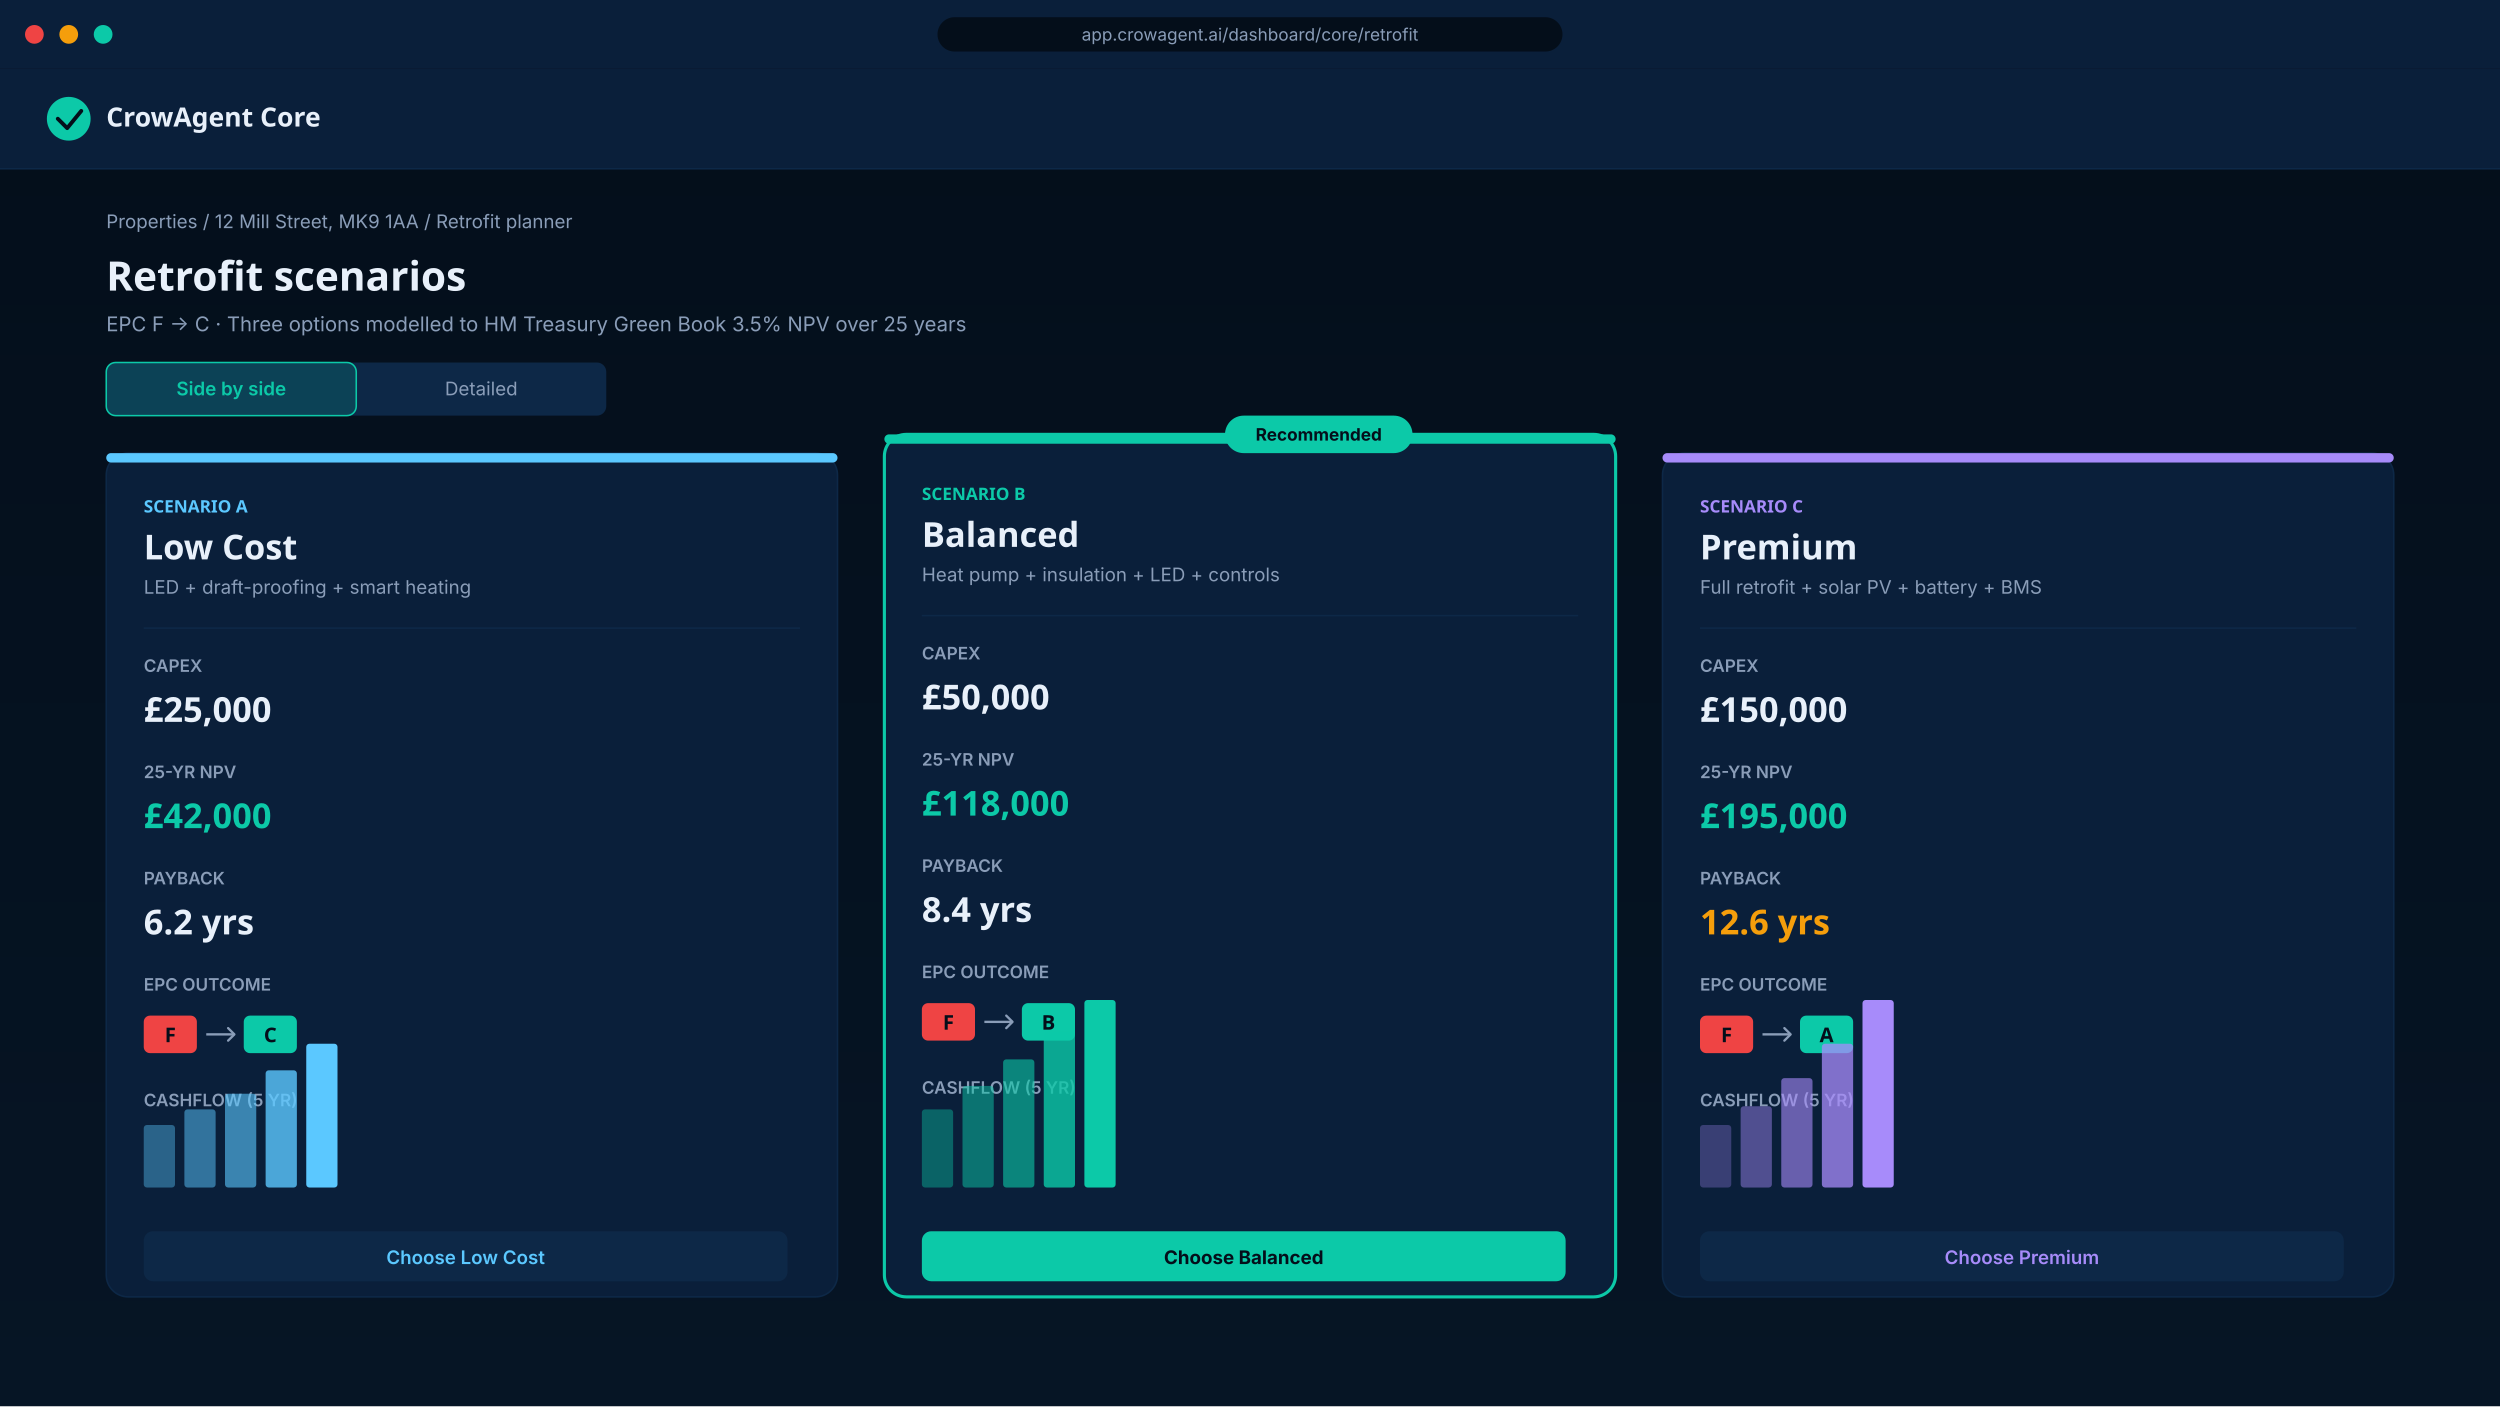
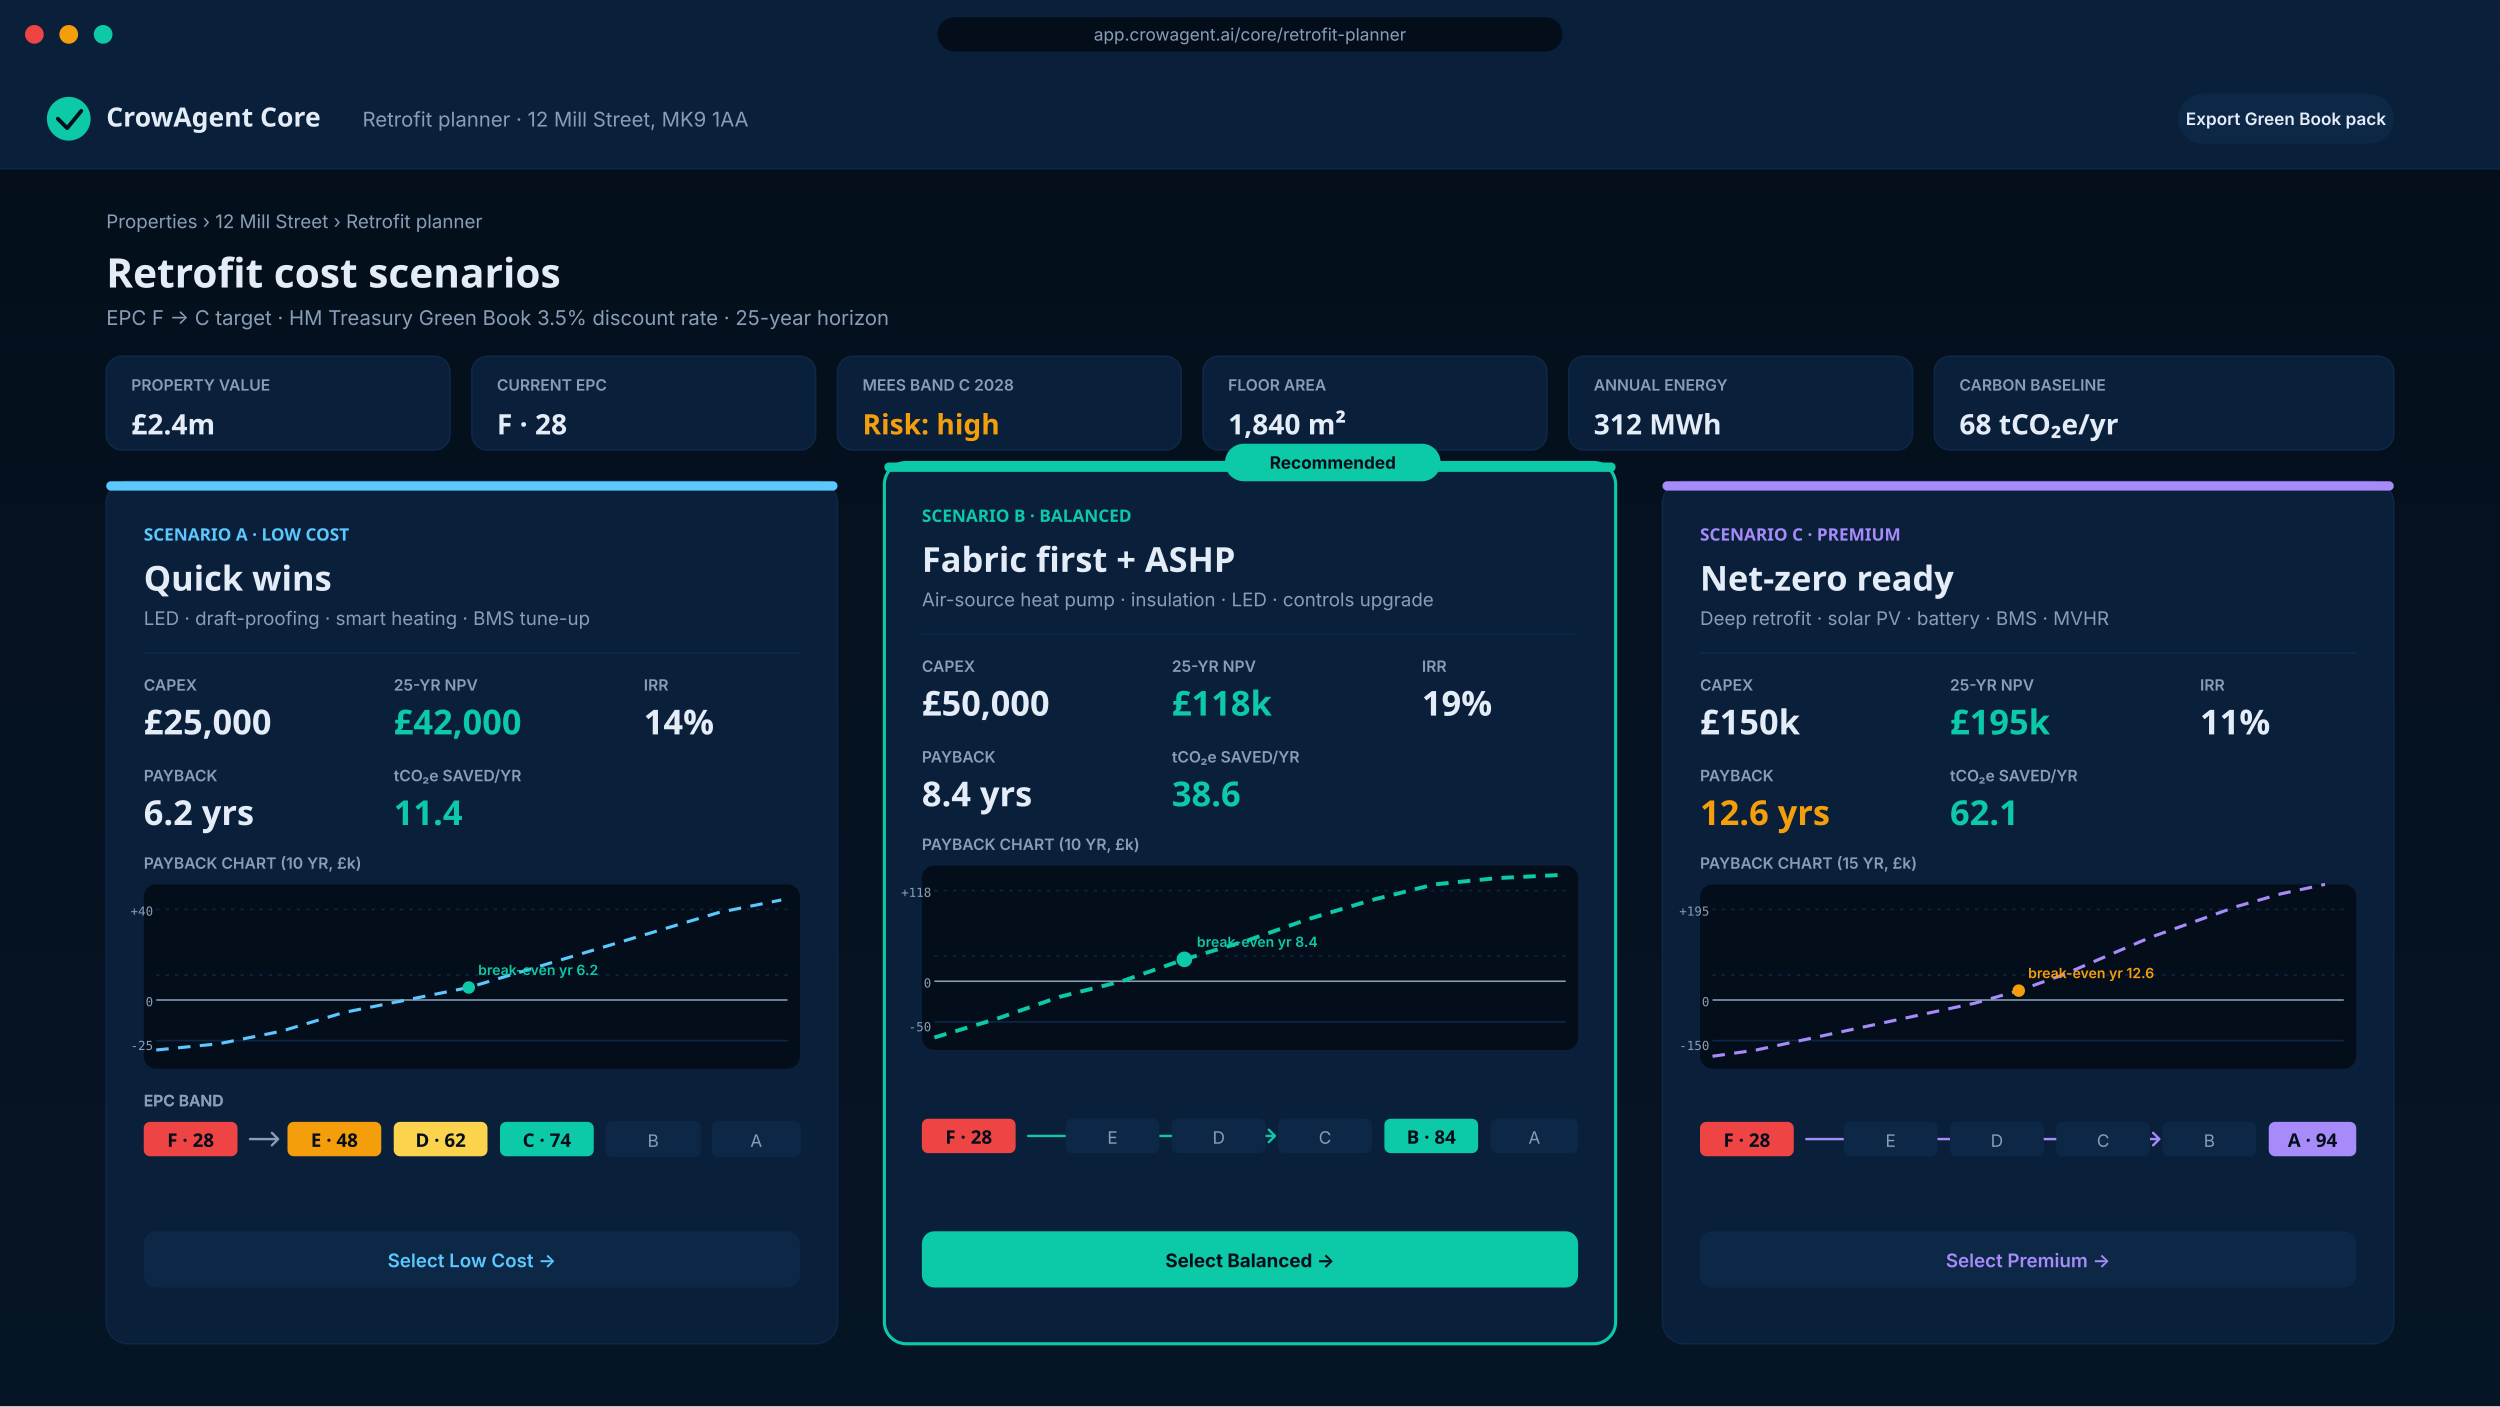
- <svg xmlns="http://www.w3.org/2000/svg" viewBox="0 0 1600 900" role="img" aria-label="Retrofit scenario planner mockup with three side-by-side scenarios comparing CapEx, NPV and payback period">
+ <svg xmlns="http://www.w3.org/2000/svg" viewBox="0 0 1600 900" width="1600" height="900" preserveAspectRatio="xMidYMid meet" role="img" aria-label="Retrofit scenario planner with three cost columns, NPV labels, payback period mini-chart and EPC band gauge">
  <defs>
-     <linearGradient id="bgG3" x1="0" y1="0" x2="0" y2="1">
+     <linearGradient id="rpBg" x1="0" y1="0" x2="0" y2="1">
      <stop offset="0" stop-color="#040E1A" />
      <stop offset="1" stop-color="#061525" />
    </linearGradient>
+     <linearGradient id="rpAcc" x1="0" y1="0" x2="1" y2="0">
+       <stop offset="0" stop-color="#0CC9A8" />
+       <stop offset="1" stop-color="#5BC8FF" />
+     </linearGradient>
  </defs>
  <style>
-     .f { font-family: 'Plus Jakarta Sans', system-ui, sans-serif; }
-     .b { font-family: 'Inter', system-ui, sans-serif; }
-     .m { font-family: 'JetBrains Mono', ui-monospace, monospace; }
+     .f{font-family:'Plus Jakarta Sans',system-ui,sans-serif}
+     .b{font-family:'Inter',system-ui,sans-serif}
+     .m{font-family:'JetBrains Mono',ui-monospace,monospace}
+     .teal{fill:#0CC9A8}
+     .mark{fill:#A78BFA}
+     .sky{fill:#5BC8FF}
+     .cloud{fill:#E4ECF7}
+     .steel{fill:#8A9DB8}
+     @keyframes sf23ax-soft{0%,100%{opacity:1}50%{opacity:.78}}
+     @keyframes sf23ax-blink{0%,100%{opacity:1}50%{opacity:.4}}
+     @keyframes sf23ax-march{from{stroke-dashoffset:0}to{stroke-dashoffset:-32}}
+     @keyframes sf23ax-breathe{0%,100%{opacity:1}50%{opacity:.88}}
+     rect[fill="#0CC9A8"]:not([fill-opacity]){animation:sf23ax-soft 3.8s ease-in-out infinite}
+     rect[fill="#F59E0B"]:not([fill-opacity]){animation:sf23ax-soft 2.6s ease-in-out infinite}
+     rect[fill="#EF4444"]:not([fill-opacity]){animation:sf23ax-blink 2s ease-in-out infinite}
+     rect[fill="#5BC8FF"]:not([fill-opacity]){animation:sf23ax-soft 4.4s ease-in-out infinite}
+     rect.teal{animation:sf23ax-soft 3.8s ease-in-out infinite}
+     rect.sky{animation:sf23ax-soft 4.4s ease-in-out infinite}
+     rect.mark{animation:sf23ax-breathe 5s ease-in-out infinite}
+     circle[fill="#0CC9A8"]{animation:sf23ax-soft 3.8s ease-in-out infinite}
+     circle[fill="#F59E0B"]{animation:sf23ax-soft 2.6s ease-in-out infinite}
+     circle[fill="#EF4444"]{animation:sf23ax-blink 2s ease-in-out infinite}
+     circle[fill="#5BC8FF"]{animation:sf23ax-soft 4.4s ease-in-out infinite}
+     polyline{stroke-dasharray:8 6;animation:sf23ax-march 2.4s linear infinite}
+     text[font-size="20"],text[font-size="22"],text[font-size="24"],text[font-size="26"],text[font-size="28"],text[font-size="32"],text[font-size="34"],text[font-size="56"],text[font-size="92"]{animation:sf23ax-breathe 5.4s ease-in-out infinite}
+     @media (prefers-reduced-motion:reduce){*{animation:none!important}}
  </style>
-   <rect width="1600" height="900" fill="url(#bgG3)" />
-   <rect x="0" y="0" width="1600" height="44" fill="#0A1F3A" />
+   <rect width="1600" height="900" fill="url(#rpBg)" />
+   <rect width="1600" height="44" fill="#0A1F3A" />
  <circle cx="22" cy="22" r="6" fill="#EF4444" />
  <circle cx="44" cy="22" r="6" fill="#F59E0B" />
  <circle cx="66" cy="22" r="6" fill="#0CC9A8" />
  <rect x="600" y="11" width="400" height="22" rx="11" fill="#040E1A" />
-   <text x="800" y="26" text-anchor="middle" class="b" font-size="11" fill="#8A9DB8">app.crowagent.ai/dashboard/core/retrofit</text>
-   <rect x="0" y="44" width="1600" height="64" fill="#0A1F3A" />
-   <line x1="0" y1="108" x2="1600" y2="108" stroke="#0D2847" />
-   <circle cx="44" cy="76" r="14" fill="#0CC9A8" />
-   <path d="M37 76 L43 82 L52 71" stroke="#040E1A" stroke-width="2.5" fill="none" stroke-linecap="round" stroke-linejoin="round" />
-   <text x="68" y="81" class="f" font-size="17" font-weight="700" fill="#E8F0FA">CrowAgent Core</text>
-   <text x="68" y="146" class="b" font-size="12" fill="#8A9DB8">Properties / 12 Mill Street, MK9 1AA / Retrofit planner</text>
-   <text x="68" y="186" class="f" font-size="26" font-weight="700" fill="#E8F0FA">Retrofit scenarios</text>
-   <text x="68" y="212" class="b" font-size="13" fill="#8A9DB8">EPC F → C · Three options modelled to HM Treasury Green Book 3.5% NPV over 25 years</text>
-   <rect x="68" y="232" width="320" height="34" rx="6" fill="#0D2847" />
-   <rect x="68" y="232" width="160" height="34" rx="6" fill="#0CC9A8" fill-opacity="0.16" stroke="#0CC9A8" />
-   <text x="148" y="253" text-anchor="middle" class="b" font-size="12" font-weight="600" fill="#0CC9A8">Side by side</text>
-   <text x="308" y="253" text-anchor="middle" class="b" font-size="12" fill="#8A9DB8">Detailed</text>
-   <g>
-     <rect x="68" y="290" width="468" height="540" rx="14" fill="#0A1F3A" stroke="#0D2847" />
-     <rect x="68" y="290" width="468" height="6" rx="3" fill="#5BC8FF" />
-     <text x="92" y="328" class="f" font-size="11" font-weight="700" fill="#5BC8FF">SCENARIO A</text>
-     <text x="92" y="358" class="f" font-size="22" font-weight="700" fill="#E8F0FA">Low Cost</text>
-     <text x="92" y="380" class="b" font-size="12" fill="#8A9DB8">LED + draft-proofing + smart heating</text>
-     <line x1="92" y1="402" x2="512" y2="402" stroke="#0D2847" />
-     <text x="92" y="430" class="b" font-size="11" font-weight="600" fill="#8A9DB8">CAPEX</text>
-     <text x="92" y="462" class="f" font-size="22" font-weight="700" fill="#E8F0FA">£25,000</text>
-     <text x="92" y="498" class="b" font-size="11" font-weight="600" fill="#8A9DB8">25-YR NPV</text>
-     <text x="92" y="530" class="f" font-size="22" font-weight="700" fill="#0CC9A8">£42,000</text>
-     <text x="92" y="566" class="b" font-size="11" font-weight="600" fill="#8A9DB8">PAYBACK</text>
-     <text x="92" y="598" class="f" font-size="22" font-weight="700" fill="#E8F0FA">6.2 yrs</text>
-     <text x="92" y="634" class="b" font-size="11" font-weight="600" fill="#8A9DB8">EPC OUTCOME</text>
-     <g>
-       <rect x="92" y="650" width="34" height="24" rx="4" fill="#EF4444" />
-       <text x="109" y="667" text-anchor="middle" class="f" font-size="13" font-weight="700" fill="#040E1A">F</text>
-       <path d="M132 662 L150 662" stroke="#8A9DB8" stroke-width="1.5" />
-       <path d="M146 658 L150 662 L146 666" stroke="#8A9DB8" stroke-width="1.5" fill="none" stroke-linecap="round" stroke-linejoin="round" />
-       <rect x="156" y="650" width="34" height="24" rx="4" fill="#0CC9A8" />
-       <text x="173" y="667" text-anchor="middle" class="f" font-size="13" font-weight="700" fill="#040E1A">C</text>
+   <text x="800" y="26" text-anchor="middle" class="b steel" font-size="11">app.crowagent.ai/core/retrofit-planner</text>
+   <rect y="44" width="1600" height="64" fill="#0A1F3A" />
+   <line y1="108" x2="1600" y2="108" stroke="#0D2847" />
+   <circle cx="44" cy="76" r="14" class="teal" />
+   <path d="M37 76l6 6 9-11" stroke="#040E1A" stroke-width="2.5" fill="none" stroke-linecap="round" stroke-linejoin="round" />
+   <text x="68" y="81" class="f cloud" font-size="17" font-weight="700">CrowAgent Core</text>
+   <text x="232" y="81" class="b steel" font-size="13">Retrofit planner · 12 Mill Street, MK9 1AA</text>
+   <rect x="1394" y="60" width="138" height="32" rx="16" fill="#0D2847" />
+   <text x="1463" y="80" text-anchor="middle" class="b cloud" font-size="11" font-weight="600">Export Green Book pack</text>
+   <text x="68" y="146" class="b steel" font-size="12">Properties › 12 Mill Street › Retrofit planner</text>
+   <text x="68" y="184" class="f cloud" font-size="26" font-weight="700">Retrofit cost scenarios</text>
+   <text x="68" y="208" class="b steel" font-size="13">EPC F → C target · HM Treasury Green Book 3.5% discount rate · 25-year horizon</text>
+   <g>
+     <rect x="68" y="228" width="220" height="60" rx="10" fill="#0A1F3A" stroke="#0D2847" />
+     <text x="84" y="250" class="b steel" font-size="10" font-weight="600">PROPERTY VALUE</text>
+     <text x="84" y="278" class="f cloud" font-size="18" font-weight="700">£2.4m</text>
+     <rect x="302" y="228" width="220" height="60" rx="10" fill="#0A1F3A" stroke="#0D2847" />
+     <text x="318" y="250" class="b steel" font-size="10" font-weight="600">CURRENT EPC</text>
+     <text x="318" y="278" class="f cloud" font-size="18" font-weight="700">F · 28</text>
+     <rect x="536" y="228" width="220" height="60" rx="10" fill="#0A1F3A" stroke="#0D2847" />
+     <text x="552" y="250" class="b steel" font-size="10" font-weight="600">MEES BAND C 2028</text>
+     <text x="552" y="278" class="f" font-size="18" font-weight="700" fill="#F59E0B">Risk: high</text>
+     <rect x="770" y="228" width="220" height="60" rx="10" fill="#0A1F3A" stroke="#0D2847" />
+     <text x="786" y="250" class="b steel" font-size="10" font-weight="600">FLOOR AREA</text>
+     <text x="786" y="278" class="f cloud" font-size="18" font-weight="700">1,840 m²</text>
+     <rect x="1004" y="228" width="220" height="60" rx="10" fill="#0A1F3A" stroke="#0D2847" />
+     <text x="1020" y="250" class="b steel" font-size="10" font-weight="600">ANNUAL ENERGY</text>
+     <text x="1020" y="278" class="f cloud" font-size="18" font-weight="700">312 MWh</text>
+     <rect x="1238" y="228" width="294" height="60" rx="10" fill="#0A1F3A" stroke="#0D2847" />
+     <text x="1254" y="250" class="b steel" font-size="10" font-weight="600">CARBON BASELINE</text>
+     <text x="1254" y="278" class="f cloud" font-size="18" font-weight="700">68 tCO₂e/yr</text>
+   </g>
+   <g>
+     <rect x="68" y="308" width="468" height="552" rx="14" fill="#0A1F3A" stroke="#0D2847" />
+     <rect x="68" y="308" width="468" height="6" rx="3" class="sky" />
+     <text x="92" y="346" class="f sky" font-size="11" font-weight="700">SCENARIO A · LOW COST</text>
+     <text x="92" y="378" class="f cloud" font-size="22" font-weight="700">Quick wins</text>
+     <text x="92" y="400" class="b steel" font-size="12">LED · draft-proofing · smart heating · BMS tune-up</text>
+     <line x1="92" y1="418" x2="512" y2="418" stroke="#0D2847" />
+     <text x="92" y="442" class="b steel" font-size="10" font-weight="600">CAPEX</text>
+     <text x="92" y="470" class="f cloud" font-size="22" font-weight="700">£25,000</text>
+     <text x="252" y="442" class="b steel" font-size="10" font-weight="600">25-YR NPV</text>
+     <text x="252" y="470" class="f teal" font-size="22" font-weight="700">£42,000</text>
+     <text x="412" y="442" class="b steel" font-size="10" font-weight="600">IRR</text>
+     <text x="412" y="470" class="f cloud" font-size="22" font-weight="700">14%</text>
+     <text x="92" y="500" class="b steel" font-size="10" font-weight="600">PAYBACK</text>
+     <text x="92" y="528" class="f cloud" font-size="22" font-weight="700">6.2 yrs</text>
+     <text x="252" y="500" class="b steel" font-size="10" font-weight="600">tCO₂e SAVED/YR</text>
+     <text x="252" y="528" class="f teal" font-size="22" font-weight="700">11.4</text>
+     <text x="92" y="556" class="b steel" font-size="10" font-weight="600">PAYBACK CHART (10 YR, £k)</text>
+     <rect x="92" y="566" width="420" height="118" rx="8" fill="#040E1A" />
+     <line x1="100" y1="666" x2="504" y2="666" stroke="#0D2847" />
+     <line x1="100" y1="624" x2="504" y2="624" stroke="#0D2847" stroke-dasharray="2 4" />
+     <line x1="100" y1="582" x2="504" y2="582" stroke="#0D2847" stroke-dasharray="2 4" />
+     <line x1="100" y1="640" x2="504" y2="640" stroke="#8A9DB8" stroke-width="1" />
+     <text x="98" y="586" text-anchor="end" class="m steel" font-size="8">+40</text>
+     <text x="98" y="644" text-anchor="end" class="m steel" font-size="8">0</text>
+     <text x="98" y="672" text-anchor="end" class="m steel" font-size="8">-25</text>
+     <polyline points="100,672 140,668 180,660 220,648 260,640 300,632 340,620 380,608 420,596 460,584 500,576" stroke="#5BC8FF" stroke-width="2" fill="none" />
+     <circle cx="300" cy="632" r="4" fill="#0CC9A8" />
+     <text x="306" y="624" class="b teal" font-size="9" font-weight="600">break-even yr 6.2</text>
+     <text x="92" y="708" class="b steel" font-size="10" font-weight="600">EPC BAND</text>
+     <g transform="translate(92,718)">
+       <rect width="60" height="22" rx="4" fill="#EF4444" />
+       <text x="30" y="16" text-anchor="middle" class="f" font-size="12" font-weight="700" fill="#040E1A">F · 28</text>
+       <path d="M68 11h18m-4-4l4 4-4 4" stroke="#8A9DB8" stroke-width="1.5" fill="none" stroke-linecap="round" stroke-linejoin="round" />
+       <rect x="92" width="60" height="22" rx="4" fill="#F59E0B" />
+       <text x="122" y="16" text-anchor="middle" class="f" font-size="12" font-weight="700" fill="#040E1A">E · 48</text>
+       <rect x="160" width="60" height="22" rx="4" fill="#FCD34D" />
+       <text x="190" y="16" text-anchor="middle" class="f" font-size="12" font-weight="700" fill="#040E1A">D · 62</text>
+       <rect x="228" width="60" height="22" rx="4" fill="#0CC9A8" />
+       <text x="258" y="16" text-anchor="middle" class="f" font-size="12" font-weight="700" fill="#040E1A">C · 74</text>
+       <rect x="296" width="60" height="22" rx="4" fill="#0D2847" stroke="#0D2847" />
+       <text x="326" y="16" text-anchor="middle" class="b steel" font-size="11">B</text>
+       <rect x="364" width="56" height="22" rx="4" fill="#0D2847" stroke="#0D2847" />
+       <text x="392" y="16" text-anchor="middle" class="b steel" font-size="11">A</text>
    </g>
-     <text x="92" y="708" class="b" font-size="11" font-weight="600" fill="#8A9DB8">CASHFLOW (5 YR)</text>
-     <rect x="92" y="720" width="20" height="40" rx="2" fill="#5BC8FF" fill-opacity="0.4" />
-     <rect x="118" y="710" width="20" height="50" rx="2" fill="#5BC8FF" fill-opacity="0.5" />
-     <rect x="144" y="700" width="20" height="60" rx="2" fill="#5BC8FF" fill-opacity="0.6" />
-     <rect x="170" y="685" width="20" height="75" rx="2" fill="#5BC8FF" fill-opacity="0.8" />
-     <rect x="196" y="668" width="20" height="92" rx="2" fill="#5BC8FF" />
-     <rect x="92" y="788" width="412" height="32" rx="6" fill="#0D2847" />
-     <text x="298" y="809" text-anchor="middle" class="b" font-size="12" font-weight="600" fill="#5BC8FF">Choose Low Cost</text>
-   </g>
-   <g>
-     <rect x="566" y="278" width="468" height="552" rx="14" fill="#0A1F3A" stroke="#0CC9A8" stroke-width="2" />
-     <rect x="566" y="278" width="468" height="6" rx="3" fill="#0CC9A8" />
-     <rect x="784" y="266" width="120" height="24" rx="12" fill="#0CC9A8" />
-     <text x="844" y="282" text-anchor="middle" class="b" font-size="11" font-weight="700" fill="#040E1A">Recommended</text>
-     <text x="590" y="320" class="f" font-size="11" font-weight="700" fill="#0CC9A8">SCENARIO B</text>
-     <text x="590" y="350" class="f" font-size="22" font-weight="700" fill="#E8F0FA">Balanced</text>
-     <text x="590" y="372" class="b" font-size="12" fill="#8A9DB8">Heat pump + insulation + LED + controls</text>
-     <line x1="590" y1="394" x2="1010" y2="394" stroke="#0D2847" />
-     <text x="590" y="422" class="b" font-size="11" font-weight="600" fill="#8A9DB8">CAPEX</text>
-     <text x="590" y="454" class="f" font-size="22" font-weight="700" fill="#E8F0FA">£50,000</text>
-     <text x="590" y="490" class="b" font-size="11" font-weight="600" fill="#8A9DB8">25-YR NPV</text>
-     <text x="590" y="522" class="f" font-size="22" font-weight="700" fill="#0CC9A8">£118,000</text>
-     <text x="590" y="558" class="b" font-size="11" font-weight="600" fill="#8A9DB8">PAYBACK</text>
-     <text x="590" y="590" class="f" font-size="22" font-weight="700" fill="#E8F0FA">8.4 yrs</text>
-     <text x="590" y="626" class="b" font-size="11" font-weight="600" fill="#8A9DB8">EPC OUTCOME</text>
-     <g>
-       <rect x="590" y="642" width="34" height="24" rx="4" fill="#EF4444" />
-       <text x="607" y="659" text-anchor="middle" class="f" font-size="13" font-weight="700" fill="#040E1A">F</text>
-       <path d="M630 654 L648 654" stroke="#8A9DB8" stroke-width="1.5" />
-       <path d="M644 650 L648 654 L644 658" stroke="#8A9DB8" stroke-width="1.5" fill="none" stroke-linecap="round" stroke-linejoin="round" />
-       <rect x="654" y="642" width="34" height="24" rx="4" fill="#0CC9A8" />
-       <text x="671" y="659" text-anchor="middle" class="f" font-size="13" font-weight="700" fill="#040E1A">B</text>
+     <rect x="92" y="788" width="420" height="36" rx="8" fill="#0D2847" />
+     <text x="302" y="811" text-anchor="middle" class="b sky" font-size="12" font-weight="600">Select Low Cost →</text>
+   </g>
+   <g>
+     <rect x="566" y="296" width="468" height="564" rx="14" fill="#0A1F3A" stroke="#0CC9A8" stroke-width="2" />
+     <rect x="566" y="296" width="468" height="6" rx="3" class="teal" />
+     <rect x="784" y="284" width="138" height="24" rx="12" class="teal" />
+     <text x="853" y="300" text-anchor="middle" class="b" font-size="11" font-weight="700" fill="#040E1A">Recommended</text>
+     <text x="590" y="334" class="f teal" font-size="11" font-weight="700">SCENARIO B · BALANCED</text>
+     <text x="590" y="366" class="f cloud" font-size="22" font-weight="700">Fabric first + ASHP</text>
+     <text x="590" y="388" class="b steel" font-size="12">Air-source heat pump · insulation · LED · controls upgrade</text>
+     <line x1="590" y1="406" x2="1010" y2="406" stroke="#0D2847" />
+     <text x="590" y="430" class="b steel" font-size="10" font-weight="600">CAPEX</text>
+     <text x="590" y="458" class="f cloud" font-size="22" font-weight="700">£50,000</text>
+     <text x="750" y="430" class="b steel" font-size="10" font-weight="600">25-YR NPV</text>
+     <text x="750" y="458" class="f teal" font-size="22" font-weight="700">£118k</text>
+     <text x="910" y="430" class="b steel" font-size="10" font-weight="600">IRR</text>
+     <text x="910" y="458" class="f cloud" font-size="22" font-weight="700">19%</text>
+     <text x="590" y="488" class="b steel" font-size="10" font-weight="600">PAYBACK</text>
+     <text x="590" y="516" class="f cloud" font-size="22" font-weight="700">8.4 yrs</text>
+     <text x="750" y="488" class="b steel" font-size="10" font-weight="600">tCO₂e SAVED/YR</text>
+     <text x="750" y="516" class="f teal" font-size="22" font-weight="700">38.6</text>
+     <text x="590" y="544" class="b steel" font-size="10" font-weight="600">PAYBACK CHART (10 YR, £k)</text>
+     <rect x="590" y="554" width="420" height="118" rx="8" fill="#040E1A" />
+     <line x1="598" y1="654" x2="1002" y2="654" stroke="#0D2847" />
+     <line x1="598" y1="612" x2="1002" y2="612" stroke="#0D2847" stroke-dasharray="2 4" />
+     <line x1="598" y1="570" x2="1002" y2="570" stroke="#0D2847" stroke-dasharray="2 4" />
+     <line x1="598" y1="628" x2="1002" y2="628" stroke="#8A9DB8" />
+     <text x="596" y="574" text-anchor="end" class="m steel" font-size="8">+118</text>
+     <text x="596" y="632" text-anchor="end" class="m steel" font-size="8">0</text>
+     <text x="596" y="660" text-anchor="end" class="m steel" font-size="8">-50</text>
+     <polyline points="598,664 638,652 678,638 718,628 758,614 798,602 838,588 878,576 918,566 958,562 998,560" stroke="#0CC9A8" stroke-width="2.5" fill="none" />
+     <circle cx="758" cy="614" r="5" fill="#0CC9A8" />
+     <text x="766" y="606" class="b teal" font-size="9" font-weight="600">break-even yr 8.4</text>
+     <text x="92" y="708" class="b steel" font-size="10" font-weight="600">EPC BAND</text>
+     <g transform="translate(590,716)">
+       <rect width="60" height="22" rx="4" fill="#EF4444" />
+       <text x="30" y="16" text-anchor="middle" class="f" font-size="12" font-weight="700" fill="#040E1A">F · 28</text>
+       <path d="M68 11h158m-4-4l4 4-4 4" stroke="#0CC9A8" stroke-width="1.5" fill="none" stroke-linecap="round" stroke-linejoin="round" />
+       <rect x="92" width="60" height="22" rx="4" fill="#0D2847" />
+       <text x="122" y="16" text-anchor="middle" class="b steel" font-size="11">E</text>
+       <rect x="160" width="60" height="22" rx="4" fill="#0D2847" />
+       <text x="190" y="16" text-anchor="middle" class="b steel" font-size="11">D</text>
+       <rect x="228" width="60" height="22" rx="4" fill="#0D2847" />
+       <text x="258" y="16" text-anchor="middle" class="b steel" font-size="11">C</text>
+       <rect x="296" width="60" height="22" rx="4" fill="#0CC9A8" />
+       <text x="326" y="16" text-anchor="middle" class="f" font-size="12" font-weight="700" fill="#040E1A">B · 84</text>
+       <rect x="364" width="56" height="22" rx="4" fill="#0D2847" />
+       <text x="392" y="16" text-anchor="middle" class="b steel" font-size="11">A</text>
    </g>
-     <text x="590" y="700" class="b" font-size="11" font-weight="600" fill="#8A9DB8">CASHFLOW (5 YR)</text>
-     <rect x="590" y="710" width="20" height="50" rx="2" fill="#0CC9A8" fill-opacity="0.4" />
-     <rect x="616" y="695" width="20" height="65" rx="2" fill="#0CC9A8" fill-opacity="0.5" />
-     <rect x="642" y="678" width="20" height="82" rx="2" fill="#0CC9A8" fill-opacity="0.6" />
-     <rect x="668" y="660" width="20" height="100" rx="2" fill="#0CC9A8" fill-opacity="0.8" />
-     <rect x="694" y="640" width="20" height="120" rx="2" fill="#0CC9A8" />
-     <rect x="590" y="788" width="412" height="32" rx="6" fill="#0CC9A8" />
-     <text x="796" y="809" text-anchor="middle" class="b" font-size="12" font-weight="700" fill="#040E1A">Choose Balanced</text>
-   </g>
-   <g>
-     <rect x="1064" y="290" width="468" height="540" rx="14" fill="#0A1F3A" stroke="#0D2847" />
-     <rect x="1064" y="290" width="468" height="6" rx="3" fill="#A78BFA" />
-     <text x="1088" y="328" class="f" font-size="11" font-weight="700" fill="#A78BFA">SCENARIO C</text>
-     <text x="1088" y="358" class="f" font-size="22" font-weight="700" fill="#E8F0FA">Premium</text>
-     <text x="1088" y="380" class="b" font-size="12" fill="#8A9DB8">Full retrofit + solar PV + battery + BMS</text>
-     <line x1="1088" y1="402" x2="1508" y2="402" stroke="#0D2847" />
-     <text x="1088" y="430" class="b" font-size="11" font-weight="600" fill="#8A9DB8">CAPEX</text>
-     <text x="1088" y="462" class="f" font-size="22" font-weight="700" fill="#E8F0FA">£150,000</text>
-     <text x="1088" y="498" class="b" font-size="11" font-weight="600" fill="#8A9DB8">25-YR NPV</text>
-     <text x="1088" y="530" class="f" font-size="22" font-weight="700" fill="#0CC9A8">£195,000</text>
-     <text x="1088" y="566" class="b" font-size="11" font-weight="600" fill="#8A9DB8">PAYBACK</text>
-     <text x="1088" y="598" class="f" font-size="22" font-weight="700" fill="#F59E0B">12.6 yrs</text>
-     <text x="1088" y="634" class="b" font-size="11" font-weight="600" fill="#8A9DB8">EPC OUTCOME</text>
-     <g>
-       <rect x="1088" y="650" width="34" height="24" rx="4" fill="#EF4444" />
-       <text x="1105" y="667" text-anchor="middle" class="f" font-size="13" font-weight="700" fill="#040E1A">F</text>
-       <path d="M1128 662 L1146 662" stroke="#8A9DB8" stroke-width="1.5" />
-       <path d="M1142 658 L1146 662 L1142 666" stroke="#8A9DB8" stroke-width="1.5" fill="none" stroke-linecap="round" stroke-linejoin="round" />
-       <rect x="1152 " y="650" width="34" height="24" rx="4" fill="#0CC9A8" />
-       <text x="1169" y="667" text-anchor="middle" class="f" font-size="13" font-weight="700" fill="#040E1A">A</text>
+     <rect x="590" y="788" width="420" height="36" rx="8" class="teal" />
+     <text x="800" y="811" text-anchor="middle" class="b" font-size="12" font-weight="700" fill="#040E1A">Select Balanced →</text>
+   </g>
+   <g>
+     <rect x="1064" y="308" width="468" height="552" rx="14" fill="#0A1F3A" stroke="#0D2847" />
+     <rect x="1064" y="308" width="468" height="6" rx="3" class="mark" />
+     <text x="1088" y="346" class="f mark" font-size="11" font-weight="700">SCENARIO C · PREMIUM</text>
+     <text x="1088" y="378" class="f cloud" font-size="22" font-weight="700">Net-zero ready</text>
+     <text x="1088" y="400" class="b steel" font-size="12">Deep retrofit · solar PV · battery · BMS · MVHR</text>
+     <line x1="1088" y1="418" x2="1508" y2="418" stroke="#0D2847" />
+     <text x="1088" y="442" class="b steel" font-size="10" font-weight="600">CAPEX</text>
+     <text x="1088" y="470" class="f cloud" font-size="22" font-weight="700">£150k</text>
+     <text x="1248" y="442" class="b steel" font-size="10" font-weight="600">25-YR NPV</text>
+     <text x="1248" y="470" class="f teal" font-size="22" font-weight="700">£195k</text>
+     <text x="1408" y="442" class="b steel" font-size="10" font-weight="600">IRR</text>
+     <text x="1408" y="470" class="f cloud" font-size="22" font-weight="700">11%</text>
+     <text x="1088" y="500" class="b steel" font-size="10" font-weight="600">PAYBACK</text>
+     <text x="1088" y="528" class="f" font-size="22" font-weight="700" fill="#F59E0B">12.6 yrs</text>
+     <text x="1248" y="500" class="b steel" font-size="10" font-weight="600">tCO₂e SAVED/YR</text>
+     <text x="1248" y="528" class="f teal" font-size="22" font-weight="700">62.1</text>
+     <text x="1088" y="556" class="b steel" font-size="10" font-weight="600">PAYBACK CHART (15 YR, £k)</text>
+     <rect x="1088" y="566" width="420" height="118" rx="8" fill="#040E1A" />
+     <line x1="1096" y1="666" x2="1500" y2="666" stroke="#0D2847" />
+     <line x1="1096" y1="624" x2="1500" y2="624" stroke="#0D2847" stroke-dasharray="2 4" />
+     <line x1="1096" y1="582" x2="1500" y2="582" stroke="#0D2847" stroke-dasharray="2 4" />
+     <line x1="1096" y1="640" x2="1500" y2="640" stroke="#8A9DB8" />
+     <text x="1094" y="586" text-anchor="end" class="m steel" font-size="8">+195</text>
+     <text x="1094" y="644" text-anchor="end" class="m steel" font-size="8">0</text>
+     <text x="1094" y="672" text-anchor="end" class="m steel" font-size="8">-150</text>
+     <polyline points="1096,676 1124,672 1152,666 1180,660 1208,654 1236,648 1264,642 1292,634 1320,624 1348,612 1376,600 1404,590 1432,580 1460,572 1488,566" stroke="#A78BFA" stroke-width="2" fill="none" />
+     <circle cx="1292" cy="634" r="4" fill="#F59E0B" />
+     <text x="1298" y="626" class="b" font-size="9" font-weight="600" fill="#F59E0B">break-even yr 12.6</text>
+     <g transform="translate(1088,718)">
+       <rect width="60" height="22" rx="4" fill="#EF4444" />
+       <text x="30" y="16" text-anchor="middle" class="f" font-size="12" font-weight="700" fill="#040E1A">F · 28</text>
+       <path d="M68 11h226m-4-4l4 4-4 4" stroke="#A78BFA" stroke-width="1.5" fill="none" stroke-linecap="round" stroke-linejoin="round" />
+       <rect x="92" width="60" height="22" rx="4" fill="#0D2847" />
+       <text x="122" y="16" text-anchor="middle" class="b steel" font-size="11">E</text>
+       <rect x="160" width="60" height="22" rx="4" fill="#0D2847" />
+       <text x="190" y="16" text-anchor="middle" class="b steel" font-size="11">D</text>
+       <rect x="228" width="60" height="22" rx="4" fill="#0D2847" />
+       <text x="258" y="16" text-anchor="middle" class="b steel" font-size="11">C</text>
+       <rect x="296" width="60" height="22" rx="4" fill="#0D2847" />
+       <text x="326" y="16" text-anchor="middle" class="b steel" font-size="11">B</text>
+       <rect x="364" width="56" height="22" rx="4" fill="#A78BFA" />
+       <text x="392" y="16" text-anchor="middle" class="f" font-size="12" font-weight="700" fill="#040E1A">A · 94</text>
    </g>
-     <text x="1088" y="708" class="b" font-size="11" font-weight="600" fill="#8A9DB8">CASHFLOW (5 YR)</text>
-     <rect x="1088" y="720" width="20" height="40" rx="2" fill="#A78BFA" fill-opacity="0.3" />
-     <rect x="1114" y="708" width="20" height="52" rx="2" fill="#A78BFA" fill-opacity="0.45" />
-     <rect x="1140" y="690" width="20" height="70" rx="2" fill="#A78BFA" fill-opacity="0.6" />
-     <rect x="1166" y="668" width="20" height="92" rx="2" fill="#A78BFA" fill-opacity="0.75" />
-     <rect x="1192" y="640" width="20" height="120" rx="2" fill="#A78BFA" />
-     <rect x="1088" y="788" width="412" height="32" rx="6" fill="#0D2847" />
-     <text x="1294" y="809" text-anchor="middle" class="b" font-size="12" font-weight="600" fill="#A78BFA">Choose Premium</text>
+     <rect x="1088" y="788" width="420" height="36" rx="8" fill="#0D2847" />
+     <text x="1298" y="811" text-anchor="middle" class="b mark" font-size="12" font-weight="600">Select Premium →</text>
  </g>
</svg>
